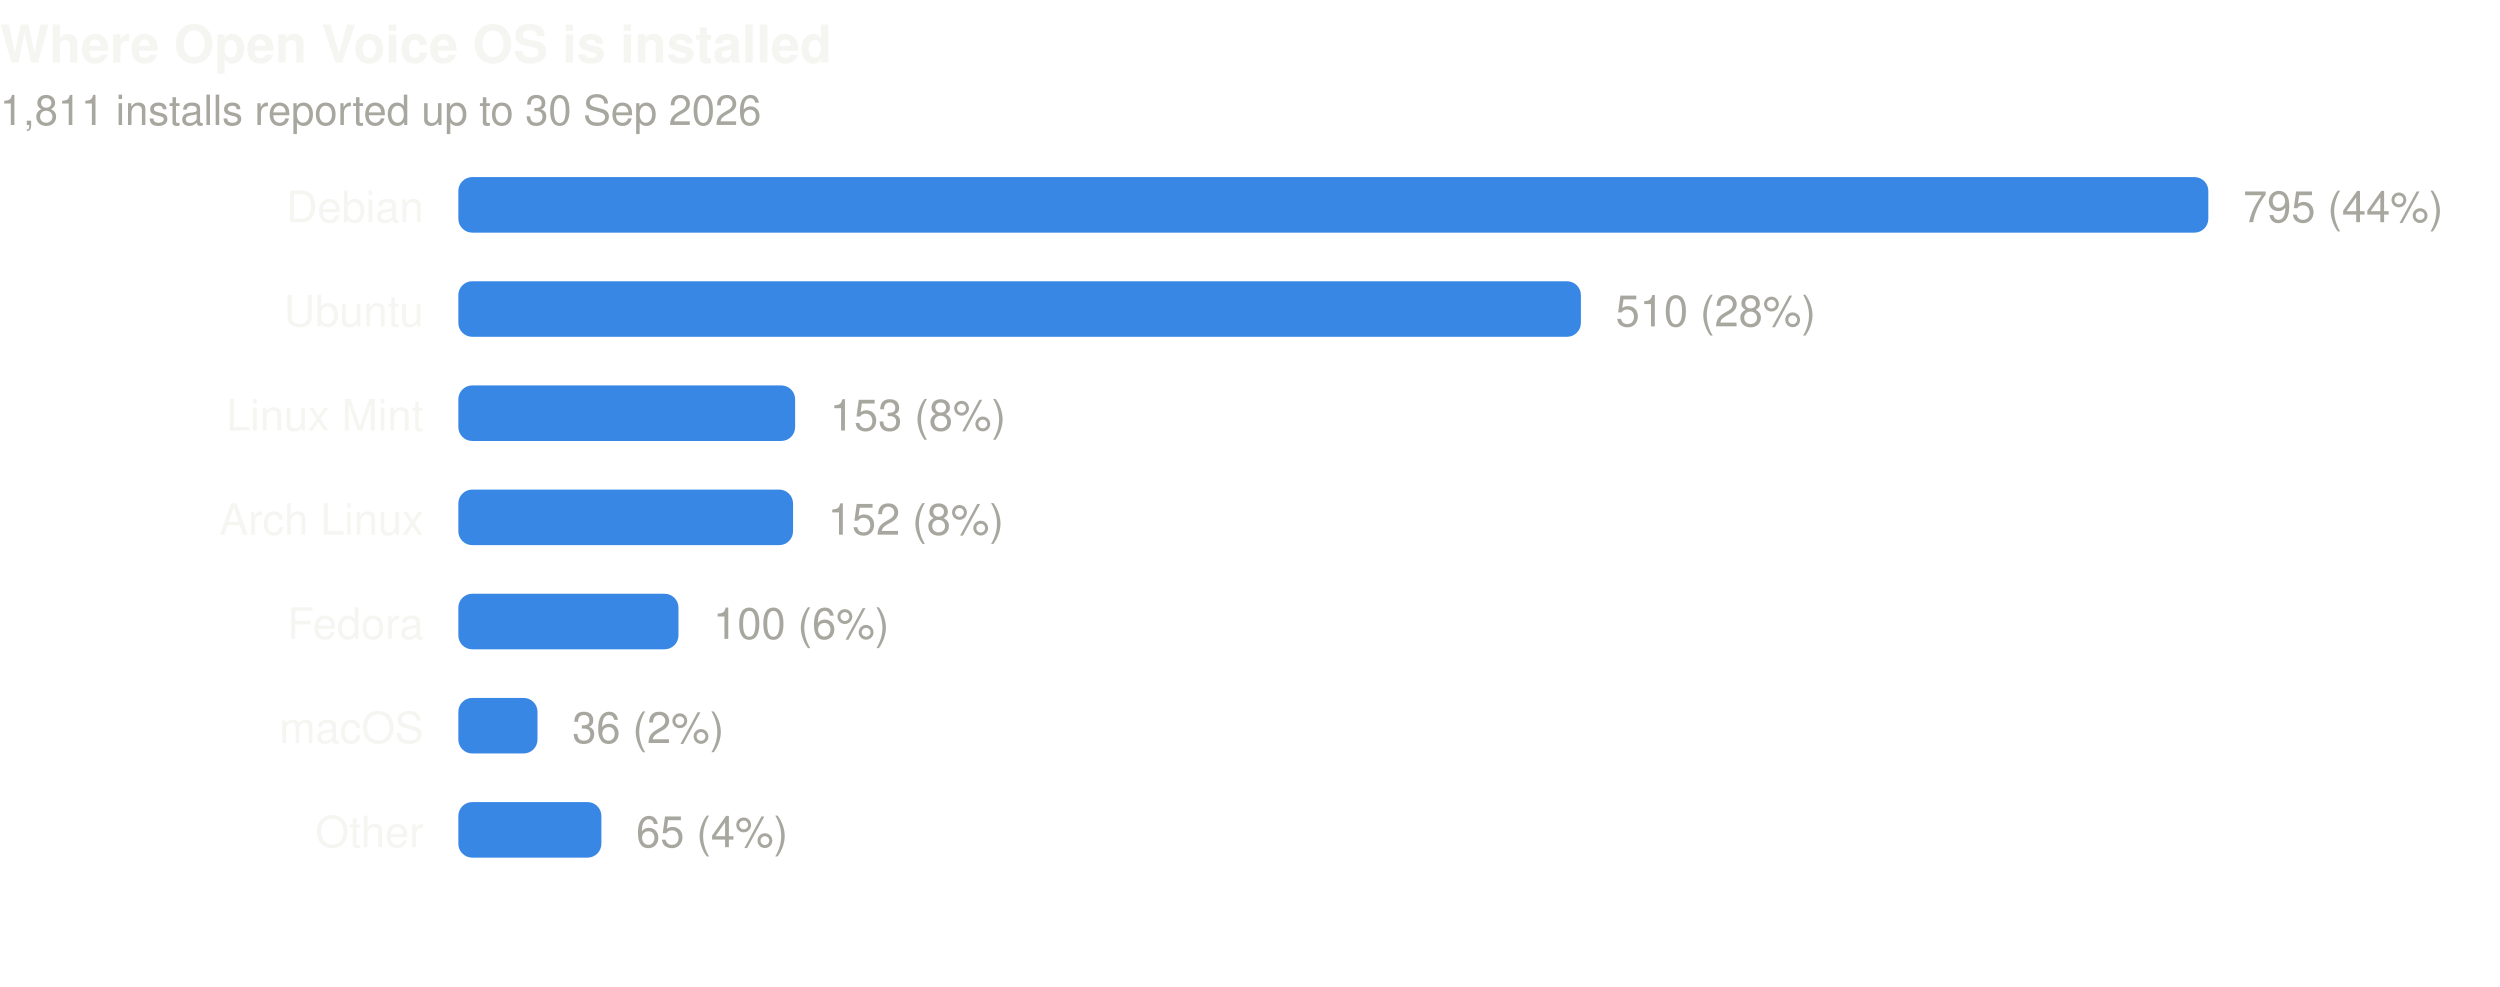
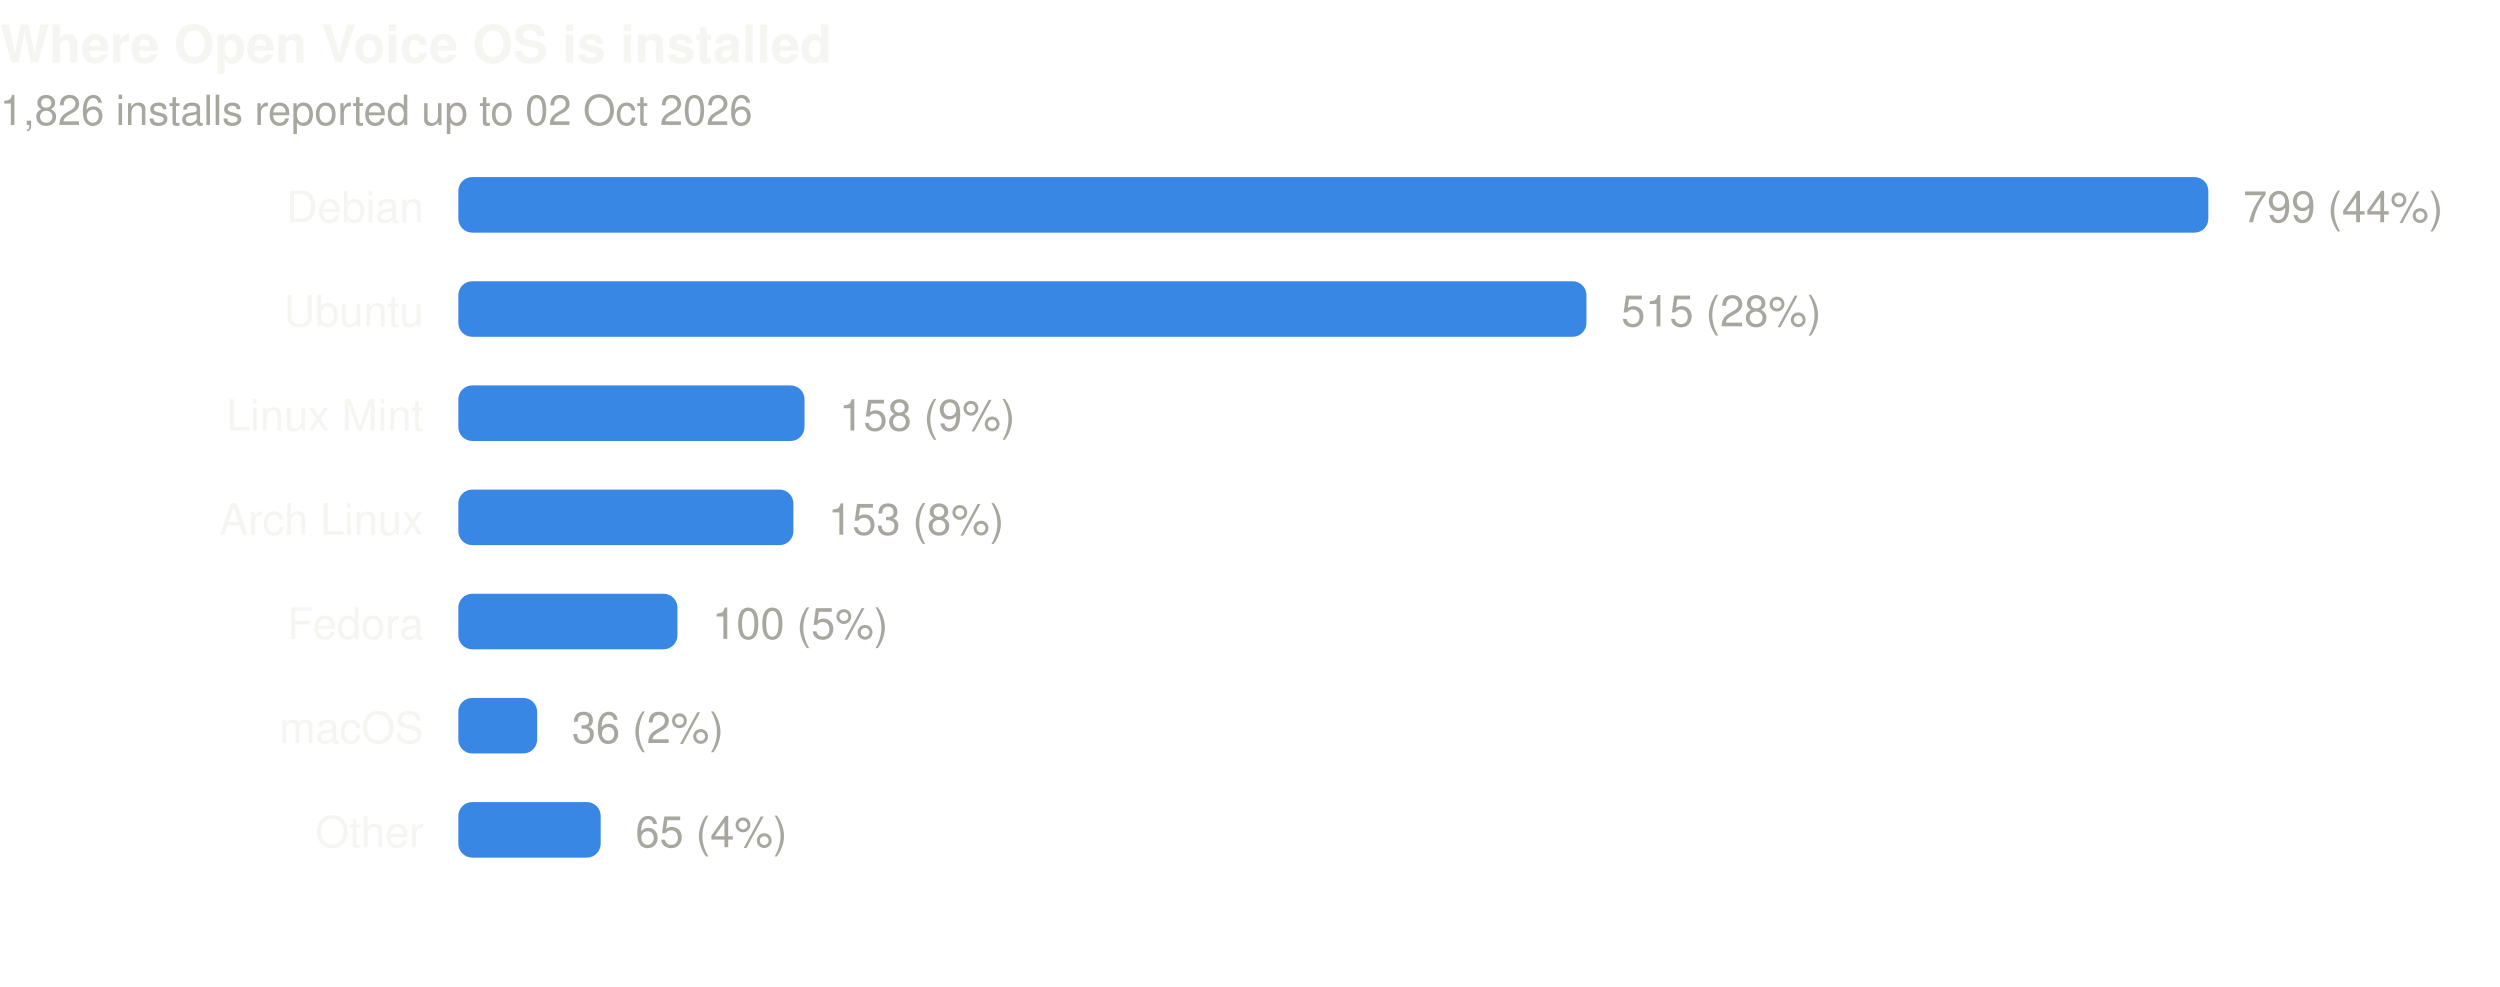
- <svg xmlns="http://www.w3.org/2000/svg" width="720" height="284" viewBox="0 0 720 284" role="img" aria-label="Where Open Voice OS is installed. 1,811 installs reported up to 30 Sep 2026">
+ <svg xmlns="http://www.w3.org/2000/svg" width="720" height="284" viewBox="0 0 720 284" role="img" aria-label="Where Open Voice OS is installed. 1,826 installs reported up to 02 Oct 2026">
  <text x="0" y="18" font-family="ui-sans-serif,-apple-system,BlinkMacSystemFont,'Segoe UI',Helvetica,Arial,sans-serif" font-size="15" font-weight="600" fill="#f5f5f2">Where Open Voice OS is installed</text>
-   <text x="0" y="36" font-family="ui-sans-serif,-apple-system,BlinkMacSystemFont,'Segoe UI',Helvetica,Arial,sans-serif" font-size="12" fill="#a8a79f">1,811 installs reported up to 30 Sep 2026</text>
+   <text x="0" y="36" font-family="ui-sans-serif,-apple-system,BlinkMacSystemFont,'Segoe UI',Helvetica,Arial,sans-serif" font-size="12" fill="#a8a79f">1,826 installs reported up to 02 Oct 2026</text>
  <text x="122" y="64.0" text-anchor="end" font-family="ui-sans-serif,-apple-system,BlinkMacSystemFont,'Segoe UI',Helvetica,Arial,sans-serif" font-size="12.5" fill="#f5f5f2">Debian</text>
  <rect x="132" y="51.0" width="504.0" height="16" rx="4" fill="#3987e5" />
-   <text x="646.0" y="64.0" font-family="ui-sans-serif,-apple-system,BlinkMacSystemFont,'Segoe UI',Helvetica,Arial,sans-serif" font-size="12.5" fill="#a8a79f">795 (44%)</text>
+   <text x="646.0" y="64.0" font-family="ui-sans-serif,-apple-system,BlinkMacSystemFont,'Segoe UI',Helvetica,Arial,sans-serif" font-size="12.5" fill="#a8a79f">799 (44%)</text>
  <text x="122" y="94.0" text-anchor="end" font-family="ui-sans-serif,-apple-system,BlinkMacSystemFont,'Segoe UI',Helvetica,Arial,sans-serif" font-size="12.5" fill="#f5f5f2">Ubuntu</text>
-   <rect x="132" y="81.0" width="323.3" height="16" rx="4" fill="#3987e5" />
-   <text x="465.3" y="94.0" font-family="ui-sans-serif,-apple-system,BlinkMacSystemFont,'Segoe UI',Helvetica,Arial,sans-serif" font-size="12.5" fill="#a8a79f">510 (28%)</text>
+   <rect x="132" y="81.0" width="324.9" height="16" rx="4" fill="#3987e5" />
+   <text x="466.9" y="94.0" font-family="ui-sans-serif,-apple-system,BlinkMacSystemFont,'Segoe UI',Helvetica,Arial,sans-serif" font-size="12.5" fill="#a8a79f">515 (28%)</text>
  <text x="122" y="124.0" text-anchor="end" font-family="ui-sans-serif,-apple-system,BlinkMacSystemFont,'Segoe UI',Helvetica,Arial,sans-serif" font-size="12.5" fill="#f5f5f2">Linux Mint</text>
-   <rect x="132" y="111.0" width="97.0" height="16" rx="4" fill="#3987e5" />
-   <text x="239.0" y="124.0" font-family="ui-sans-serif,-apple-system,BlinkMacSystemFont,'Segoe UI',Helvetica,Arial,sans-serif" font-size="12.5" fill="#a8a79f">153 (8%)</text>
+   <rect x="132" y="111.0" width="99.7" height="16" rx="4" fill="#3987e5" />
+   <text x="241.7" y="124.0" font-family="ui-sans-serif,-apple-system,BlinkMacSystemFont,'Segoe UI',Helvetica,Arial,sans-serif" font-size="12.5" fill="#a8a79f">158 (9%)</text>
  <text x="122" y="154.0" text-anchor="end" font-family="ui-sans-serif,-apple-system,BlinkMacSystemFont,'Segoe UI',Helvetica,Arial,sans-serif" font-size="12.5" fill="#f5f5f2">Arch Linux</text>
-   <rect x="132" y="141.0" width="96.4" height="16" rx="4" fill="#3987e5" />
-   <text x="238.4" y="154.0" font-family="ui-sans-serif,-apple-system,BlinkMacSystemFont,'Segoe UI',Helvetica,Arial,sans-serif" font-size="12.5" fill="#a8a79f">152 (8%)</text>
+   <rect x="132" y="141.0" width="96.5" height="16" rx="4" fill="#3987e5" />
+   <text x="238.5" y="154.0" font-family="ui-sans-serif,-apple-system,BlinkMacSystemFont,'Segoe UI',Helvetica,Arial,sans-serif" font-size="12.5" fill="#a8a79f">153 (8%)</text>
  <text x="122" y="184.0" text-anchor="end" font-family="ui-sans-serif,-apple-system,BlinkMacSystemFont,'Segoe UI',Helvetica,Arial,sans-serif" font-size="12.5" fill="#f5f5f2">Fedora</text>
-   <rect x="132" y="171.0" width="63.4" height="16" rx="4" fill="#3987e5" />
-   <text x="205.4" y="184.0" font-family="ui-sans-serif,-apple-system,BlinkMacSystemFont,'Segoe UI',Helvetica,Arial,sans-serif" font-size="12.5" fill="#a8a79f">100 (6%)</text>
+   <rect x="132" y="171.0" width="63.1" height="16" rx="4" fill="#3987e5" />
+   <text x="205.1" y="184.0" font-family="ui-sans-serif,-apple-system,BlinkMacSystemFont,'Segoe UI',Helvetica,Arial,sans-serif" font-size="12.5" fill="#a8a79f">100 (5%)</text>
  <text x="122" y="214.0" text-anchor="end" font-family="ui-sans-serif,-apple-system,BlinkMacSystemFont,'Segoe UI',Helvetica,Arial,sans-serif" font-size="12.5" fill="#f5f5f2">macOS</text>
-   <rect x="132" y="201.0" width="22.8" height="16" rx="4" fill="#3987e5" />
-   <text x="164.8" y="214.0" font-family="ui-sans-serif,-apple-system,BlinkMacSystemFont,'Segoe UI',Helvetica,Arial,sans-serif" font-size="12.5" fill="#a8a79f">36 (2%)</text>
+   <rect x="132" y="201.0" width="22.7" height="16" rx="4" fill="#3987e5" />
+   <text x="164.7" y="214.0" font-family="ui-sans-serif,-apple-system,BlinkMacSystemFont,'Segoe UI',Helvetica,Arial,sans-serif" font-size="12.5" fill="#a8a79f">36 (2%)</text>
  <text x="122" y="244.0" text-anchor="end" font-family="ui-sans-serif,-apple-system,BlinkMacSystemFont,'Segoe UI',Helvetica,Arial,sans-serif" font-size="12.5" fill="#f5f5f2">Other</text>
-   <rect x="132" y="231.0" width="41.2" height="16" rx="4" fill="#3987e5" />
-   <text x="183.2" y="244.0" font-family="ui-sans-serif,-apple-system,BlinkMacSystemFont,'Segoe UI',Helvetica,Arial,sans-serif" font-size="12.5" fill="#a8a79f">65 (4%)</text>
+   <rect x="132" y="231.0" width="41.0" height="16" rx="4" fill="#3987e5" />
+   <text x="183.0" y="244.0" font-family="ui-sans-serif,-apple-system,BlinkMacSystemFont,'Segoe UI',Helvetica,Arial,sans-serif" font-size="12.5" fill="#a8a79f">65 (4%)</text>
</svg>
